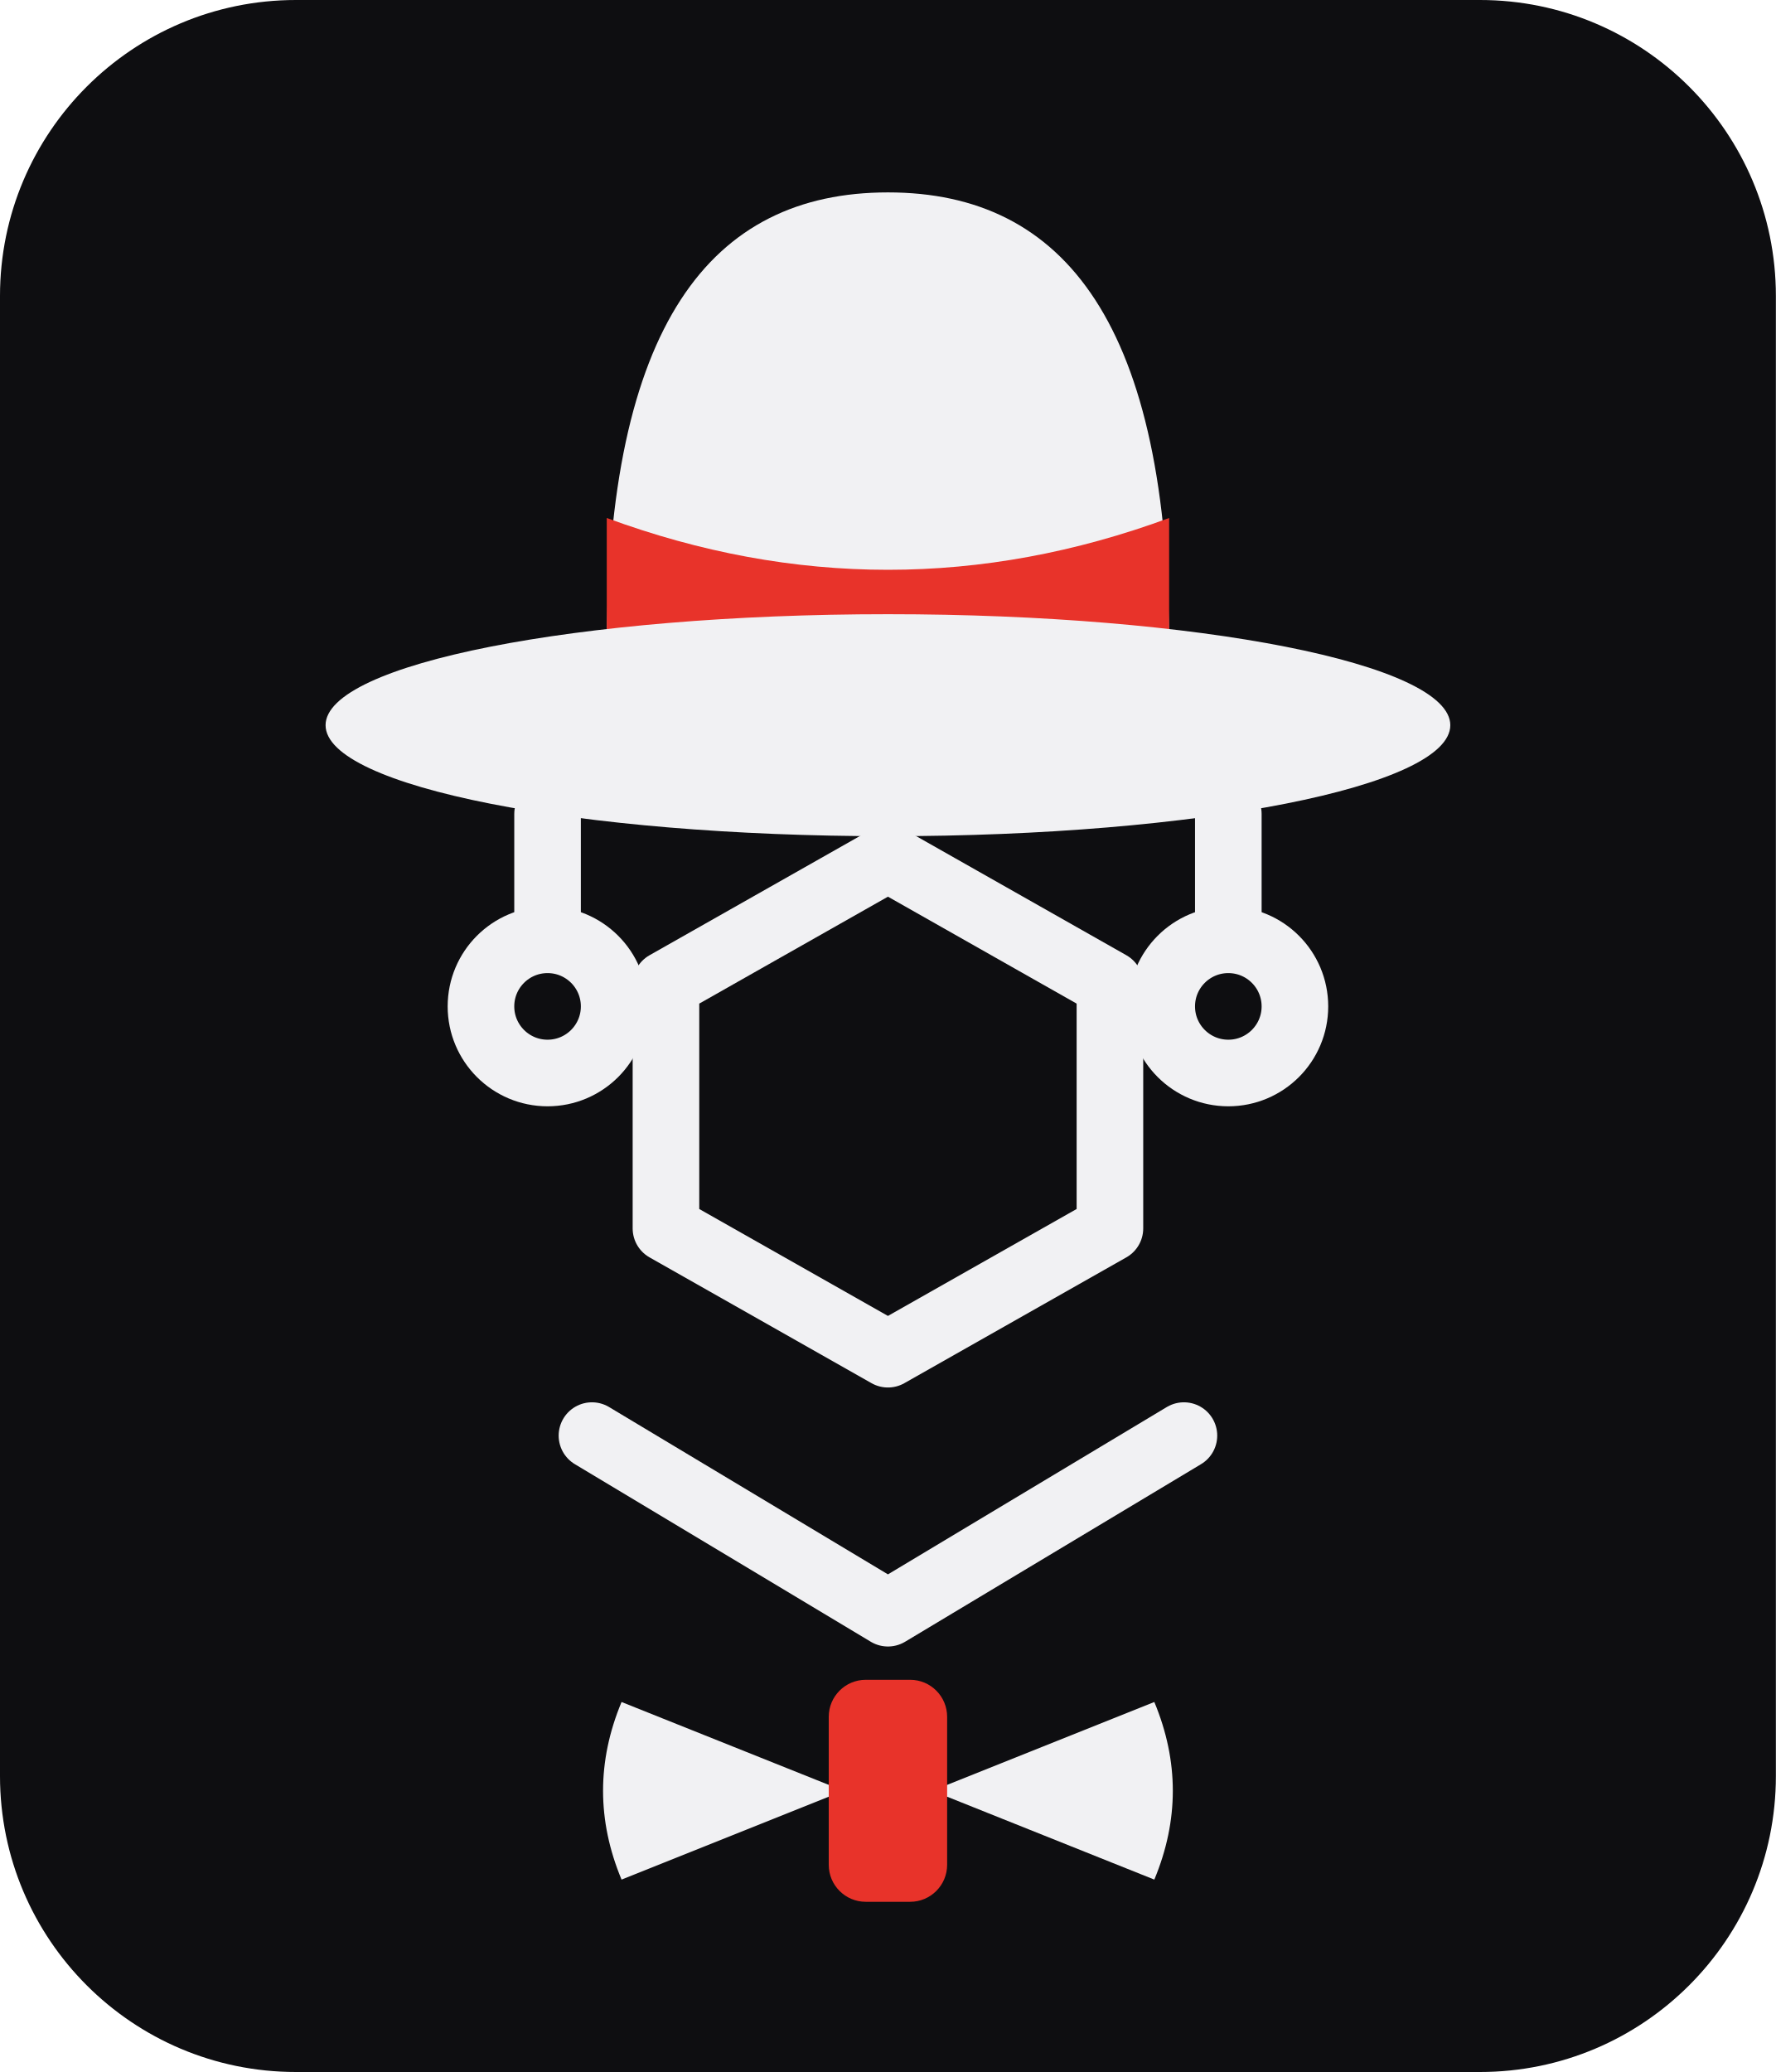
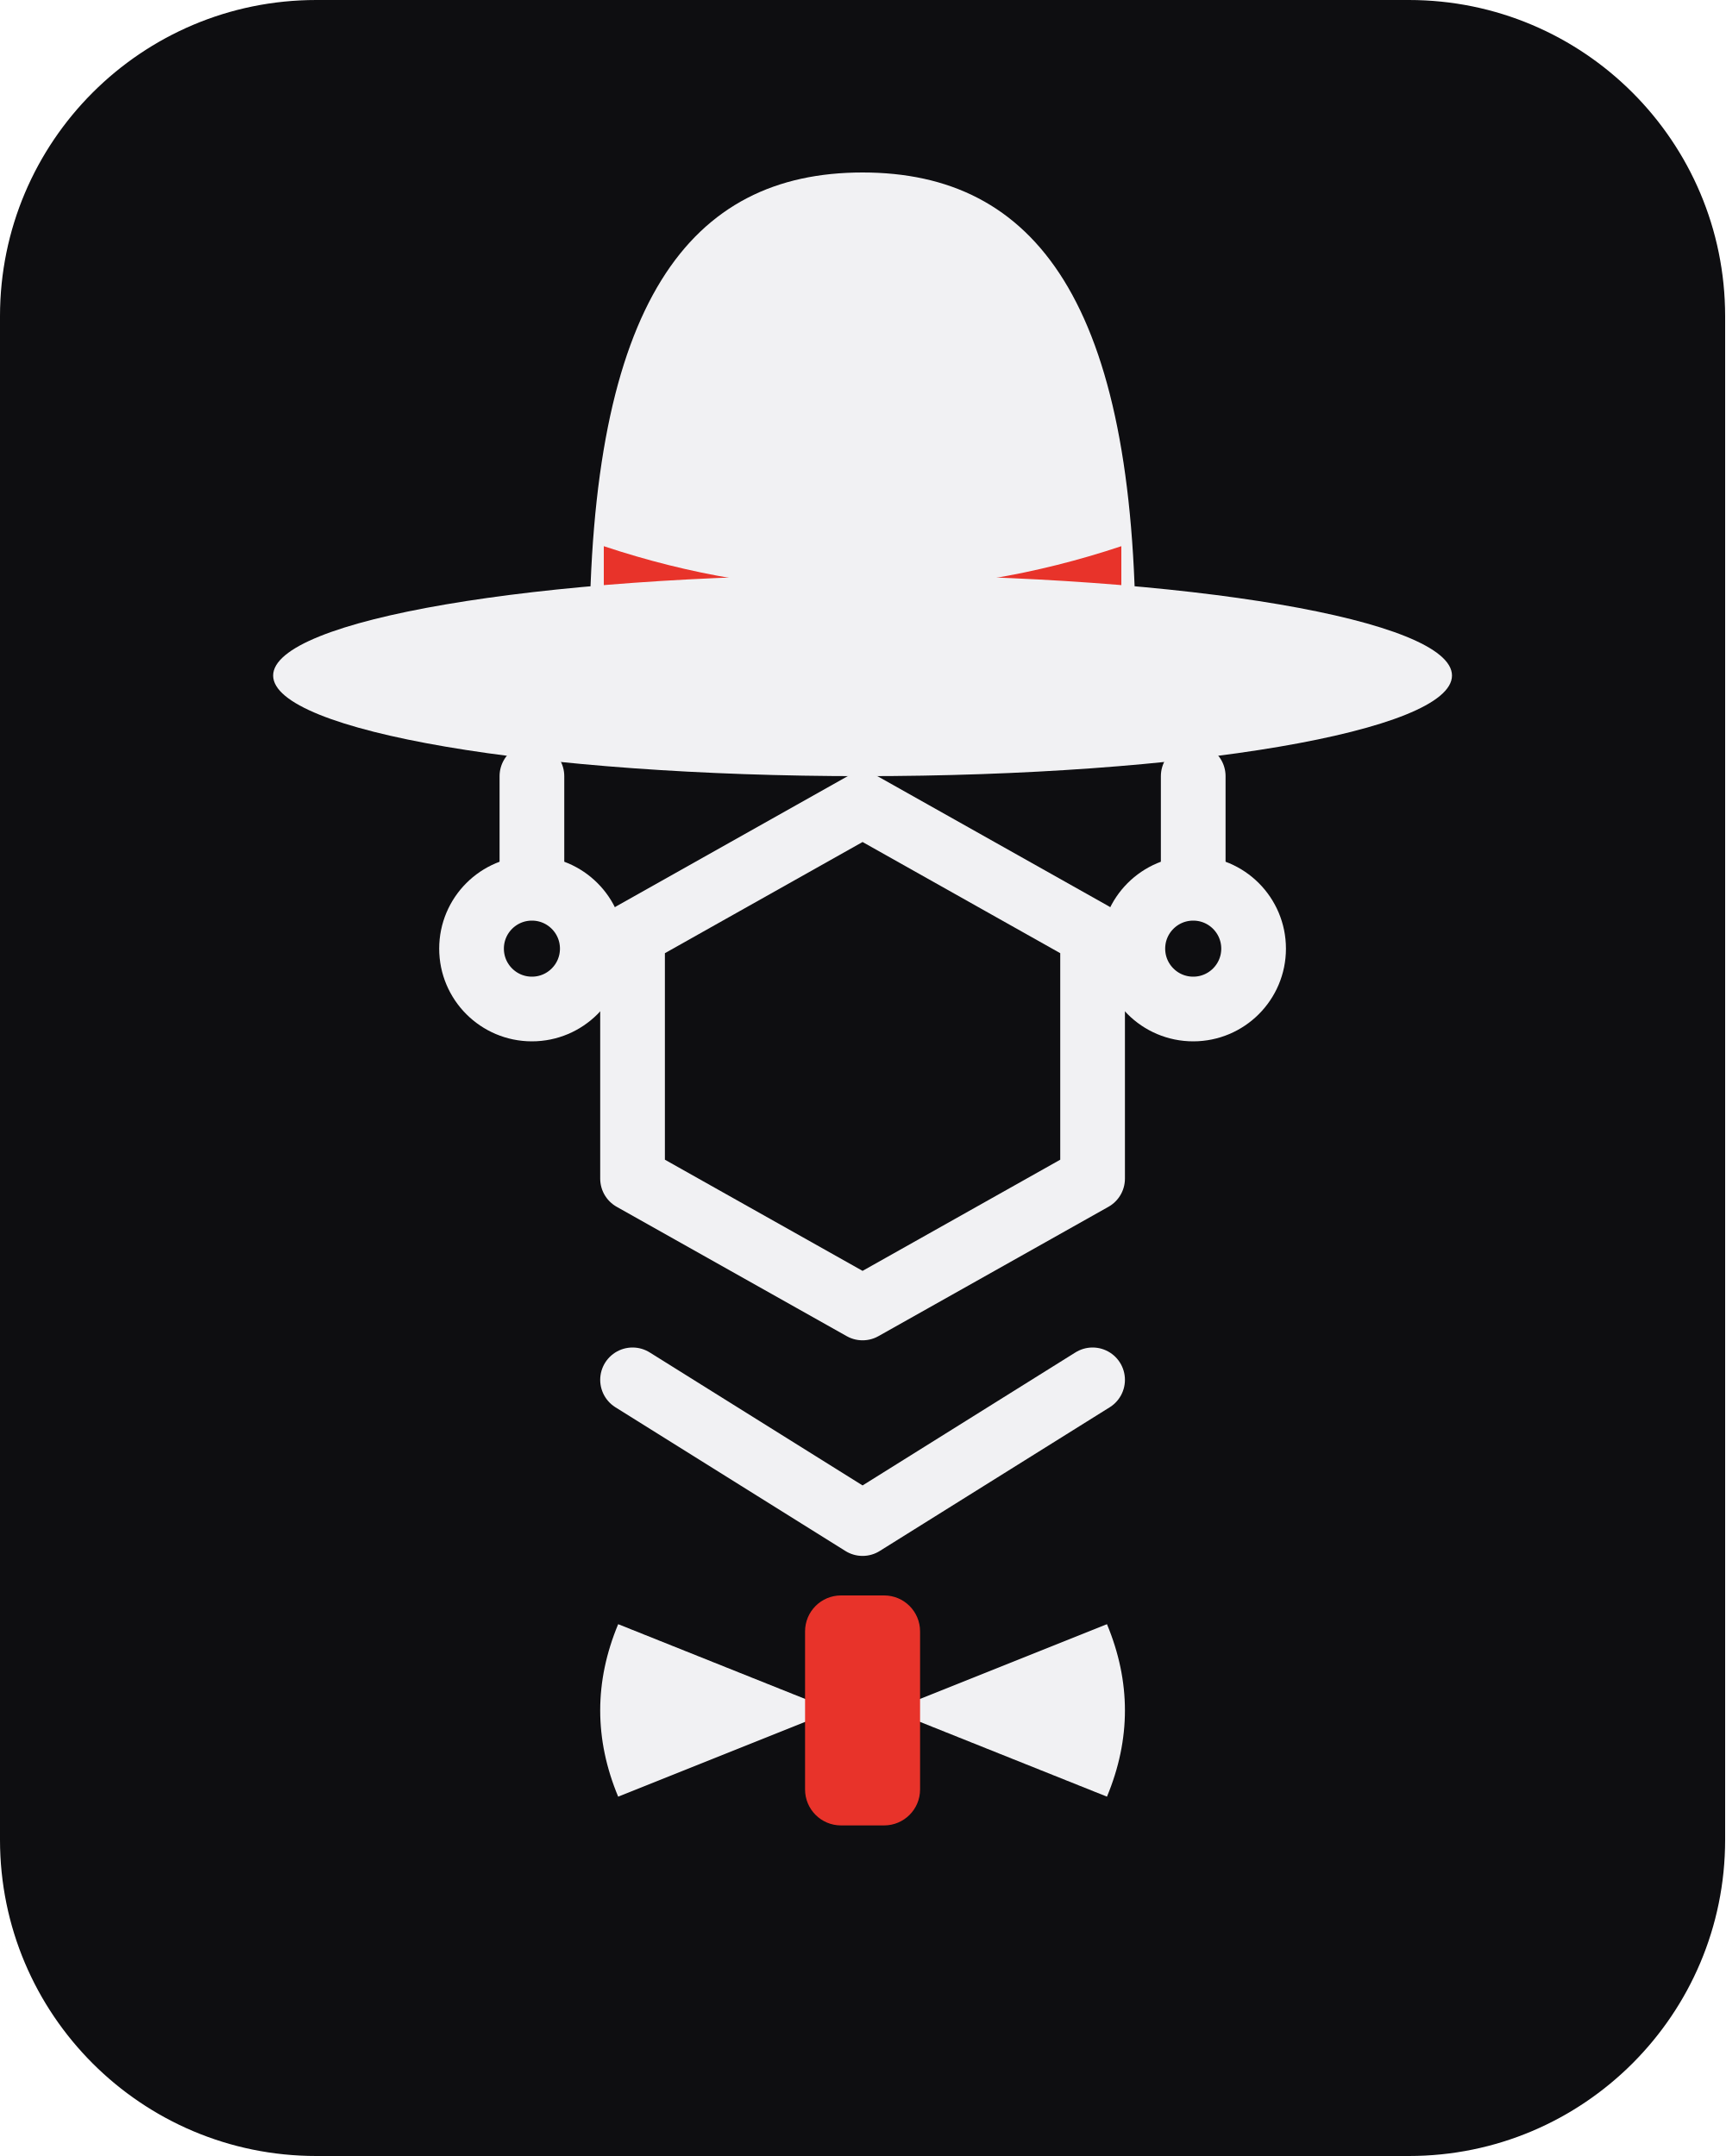
- <svg xmlns="http://www.w3.org/2000/svg" viewBox="0 0 120 140">
-   <rect width="120" height="140" rx="20" fill="#0e0e11" />
-   <g transform="translate(0,2)">
-     <path d="M41 42 C41 20 48 11 60 11 C72 11 79 20 79 42 Q60 48 41 42 Z" fill="#f1f1f3" />
-     <path d="M41 33 Q60 40 79 33 L79 42 Q60 48 41 42 Z" fill="#e8332a" />
-     <ellipse cx="60" cy="47" rx="38" ry="7.5" fill="#f1f1f3" />
-     <g fill="none" stroke="#f1f1f3" stroke-width="4.5" stroke-linejoin="round" stroke-linecap="round">
-       <path d="M37 53 v8" />
-       <circle cx="37" cy="66" r="4.5" />
-       <path d="M83 53 v8" />
-       <circle cx="83" cy="66" r="4.5" />
-       <path d="M60 56 L75 64.5 V81 L60 89.5 L45 81 V64.5 Z" />
-       <path d="M40 95 L60 107 L80 95" />
-     </g>
-     <path d="M42 113 L57 119 L42 125 Q39.5 119 42 113 Z" fill="#f1f1f3" />
-     <path d="M78 113 L63 119 L78 125 Q80.5 119 78 113 Z" fill="#f1f1f3" />
-     <rect x="56" y="111.5" width="8" height="15" rx="2.5" fill="#e8332a" />
+ <svg xmlns="http://www.w3.org/2000/svg" viewBox="0 0 120 150">
+   <rect width="120" height="150" rx="22" fill="#0e0e11" />
+   <path d="M41 45 C41 21 48 12 60 12 C72 12 79 21 79 45 Q60 51 41 45 Z" fill="#f1f1f3" />
+   <path d="M42 38 Q60 44 78 38 L78 43 Q60 49 42 43 Z" fill="#e8332a" />
+   <ellipse cx="60" cy="47" rx="41" ry="7" fill="#f1f1f3" />
+   <g fill="none" stroke="#f1f1f3" stroke-width="4.5" stroke-linejoin="round" stroke-linecap="round">
+     <path d="M37 54 v7" />
+     <circle cx="37" cy="66" r="4.2" />
+     <path d="M83 54 v7" />
+     <circle cx="83" cy="66" r="4.2" />
+     <path d="M60 56 L76 65 V82 L60 91 L44 82 V65 Z" />
+     <path d="M44 96 L60 106 L76 96" />
  </g>
+   <path d="M43 113 L58 119 L43 125 Q40.5 119 43 113 Z" fill="#f1f1f3" />
+   <path d="M77 113 L62 119 L77 125 Q79.5 119 77 113 Z" fill="#f1f1f3" />
+   <rect x="56" y="111" width="8" height="16" rx="2.5" fill="#e8332a" />
</svg>
